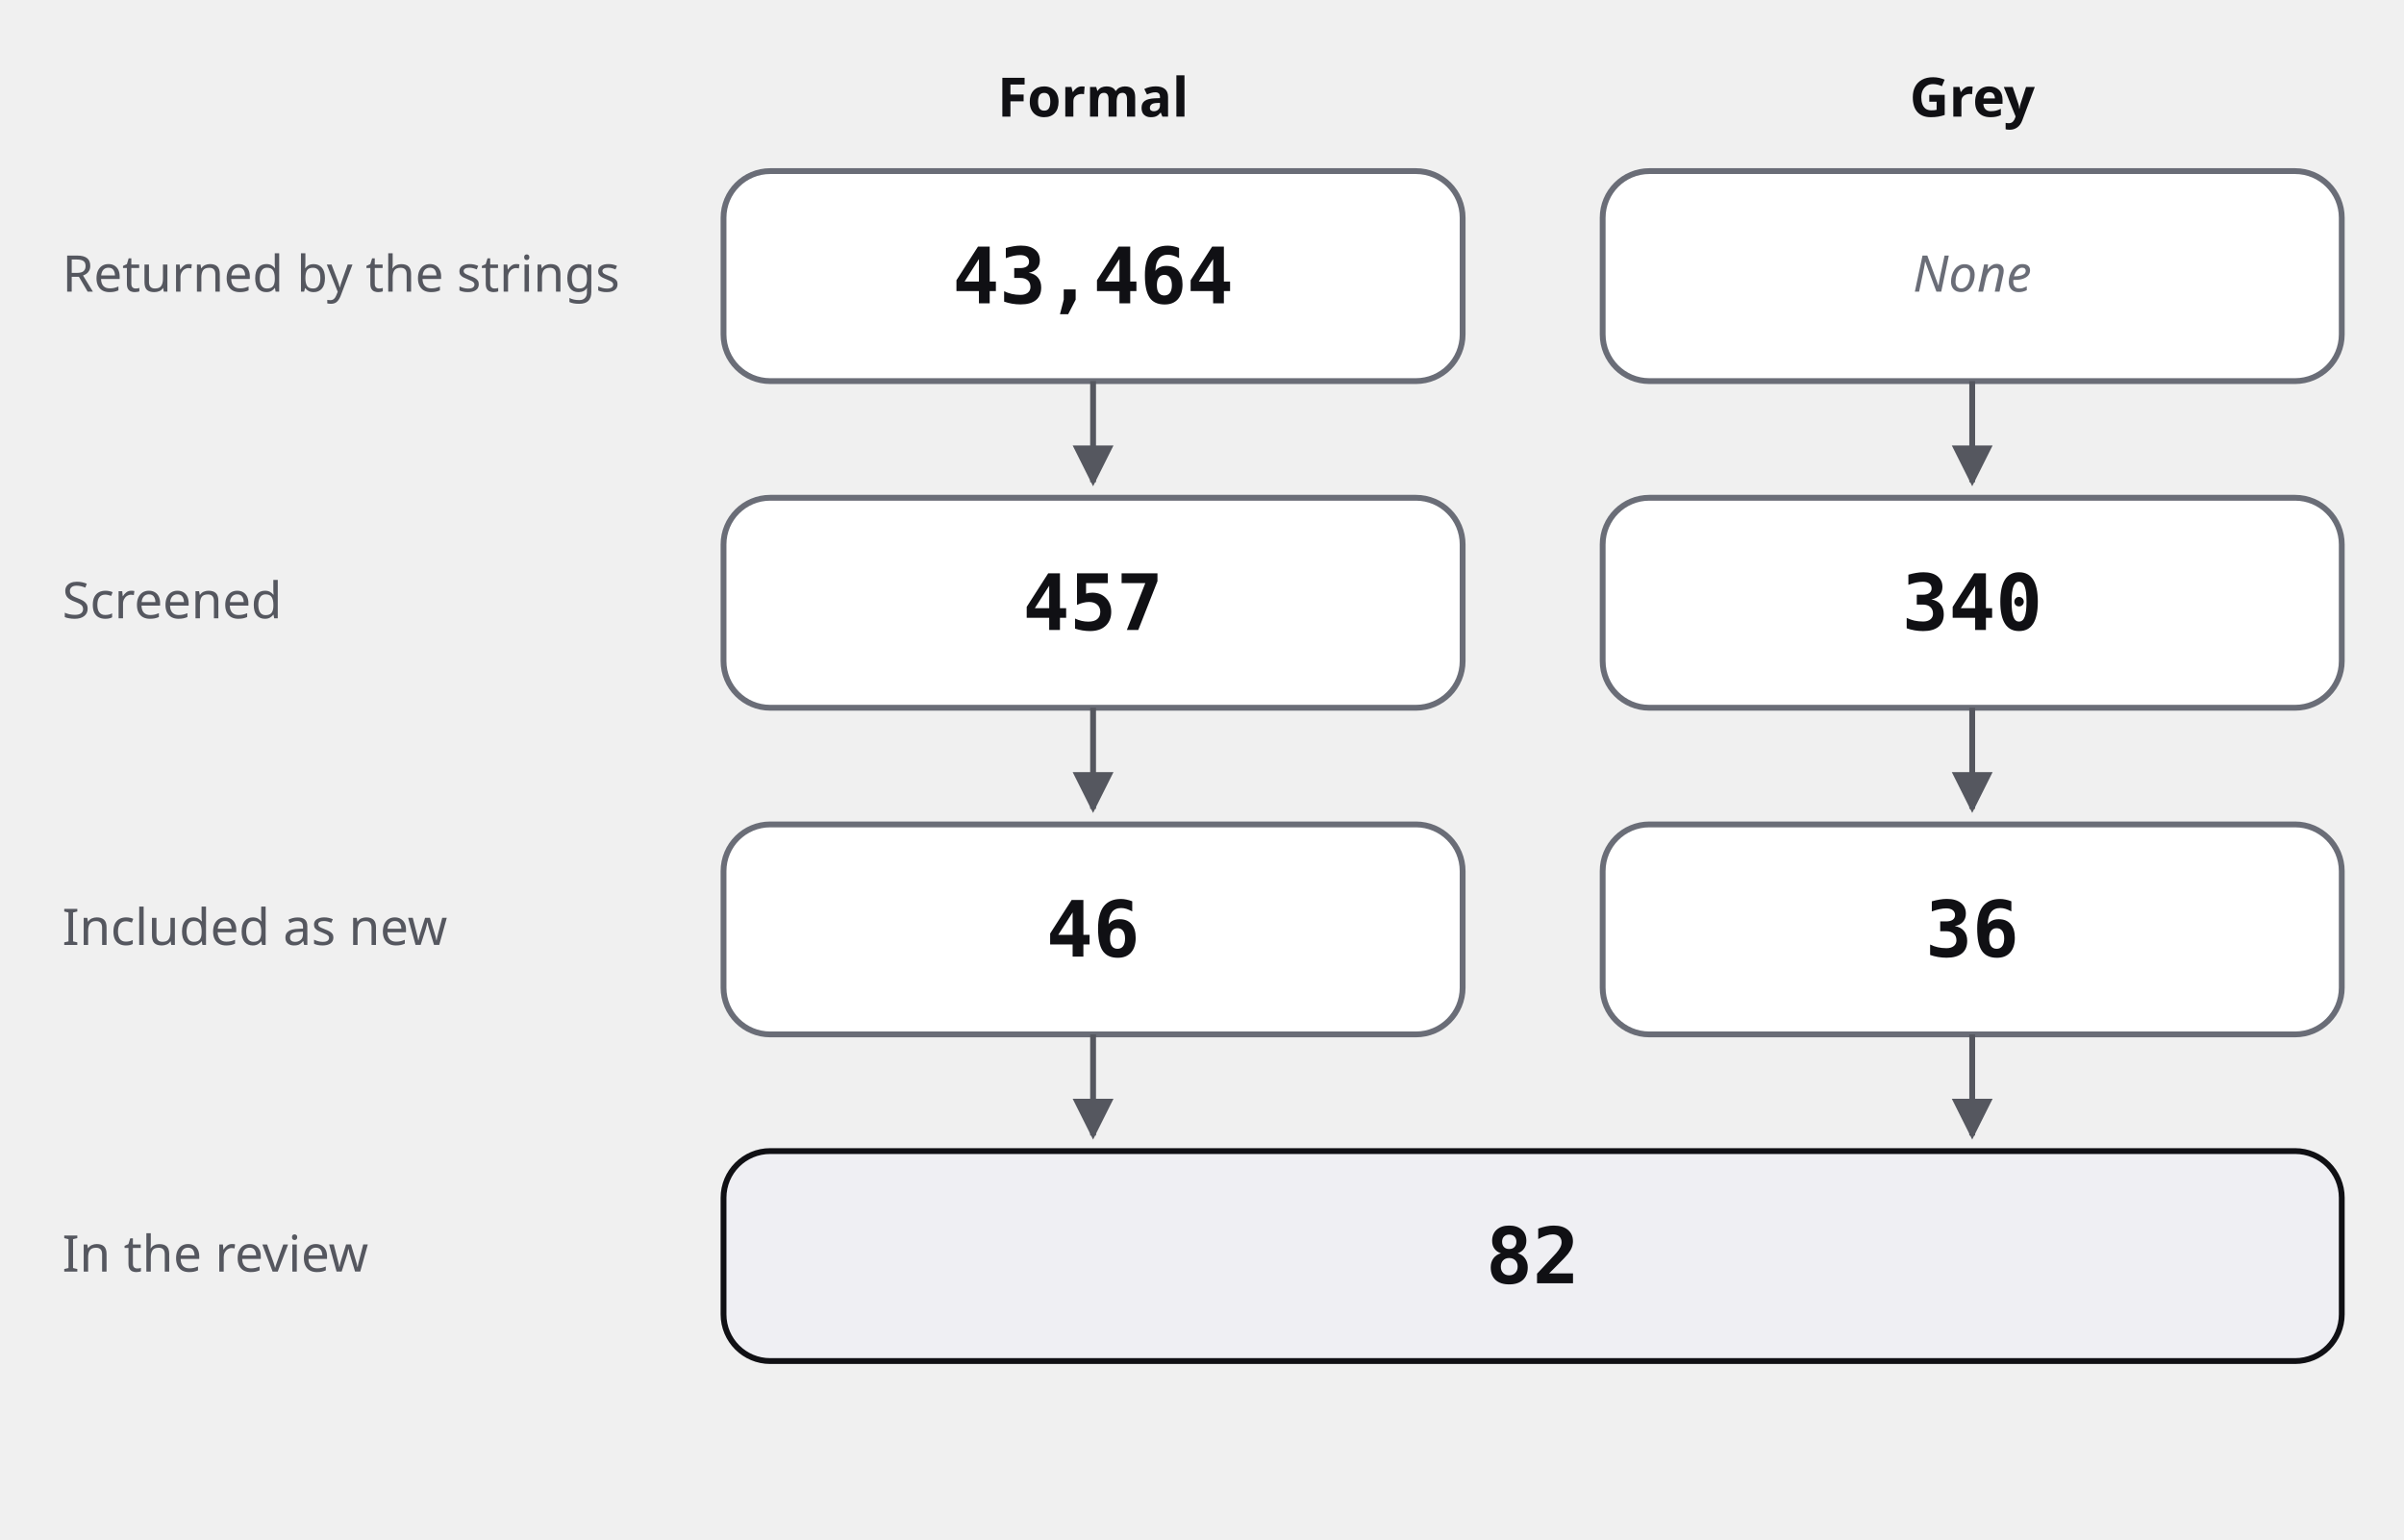
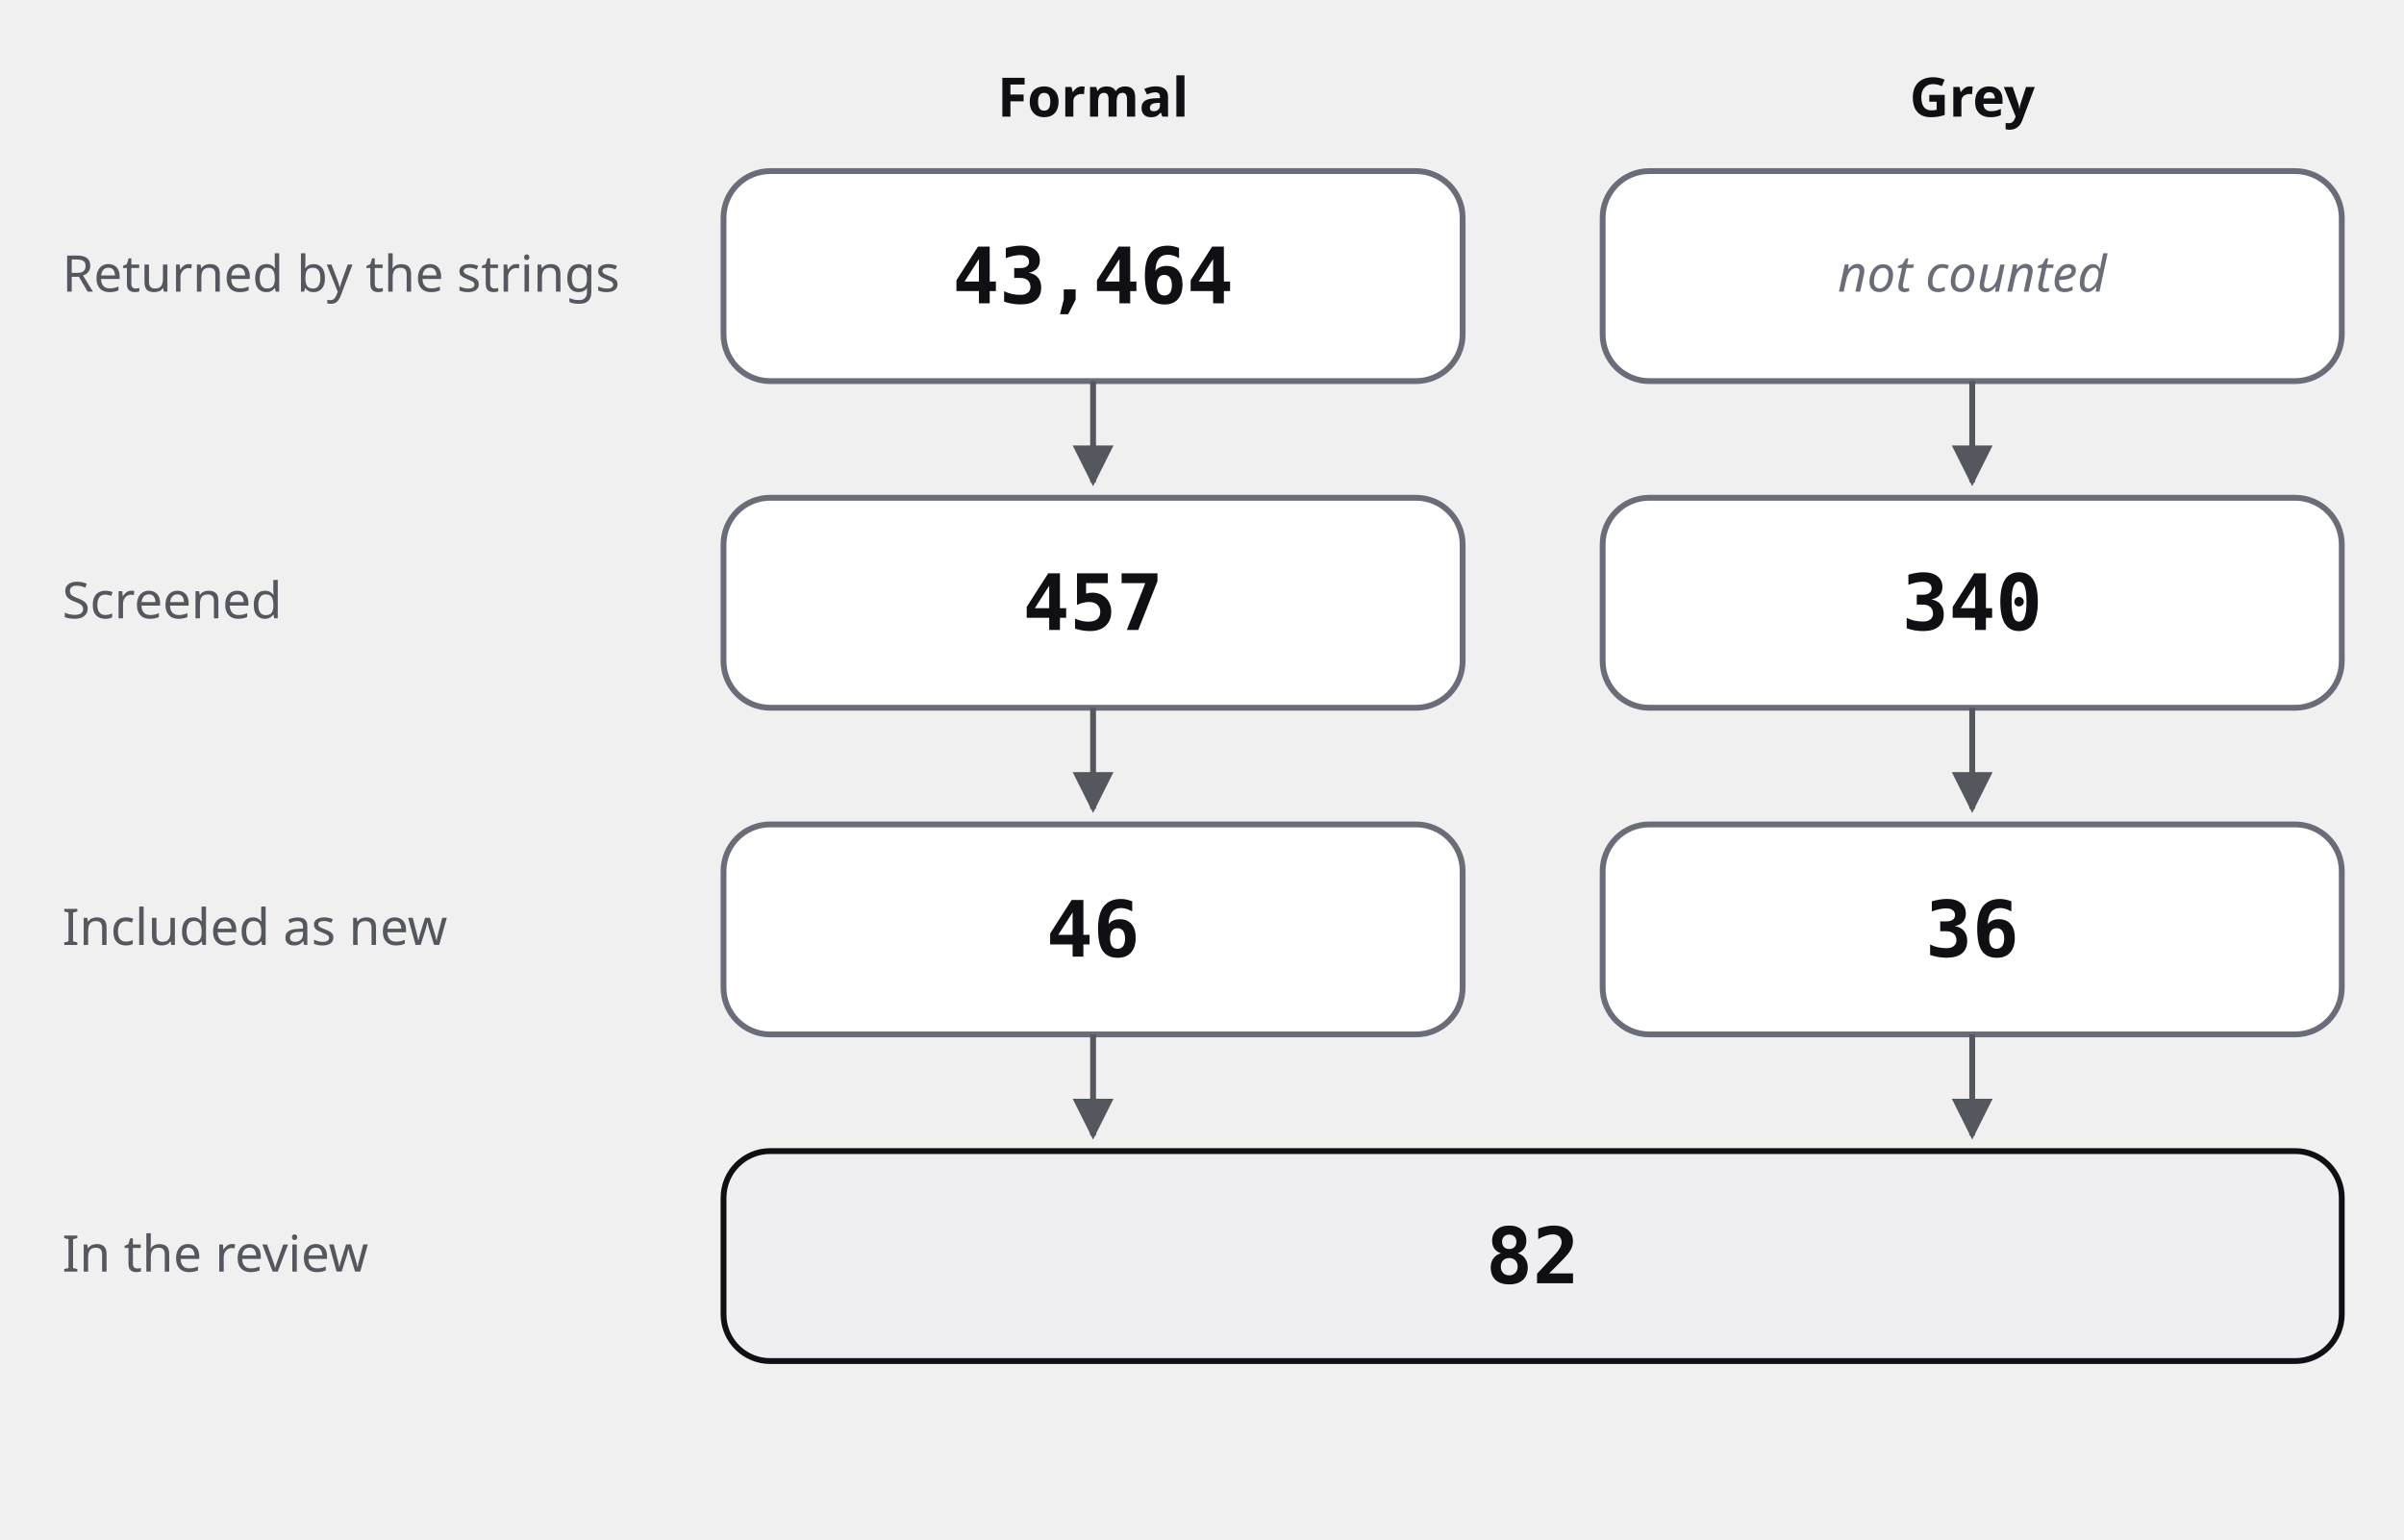
<svg xmlns="http://www.w3.org/2000/svg" viewBox="0 0 618 396" role="img" aria-labelledby="t d">
  <style>
  .box { fill: #FFFFFF; stroke: #6A6D77; stroke-width: 1.5; }
  .total { fill: #EFEFF3; stroke: #101014; stroke-width: 1.5; }
  .n { font: 600 20px 'JetBrains Mono', ui-monospace, monospace; fill: #101014; }
  .label { font: 400 13px Archivo, system-ui, sans-serif; fill: #55575F; }
  .na { font: italic 400 13px Archivo, system-ui, sans-serif; fill: #6A6D77; }
  .head { font: 600 14px Archivo, system-ui, sans-serif; fill: #101014; }
  .arrow { stroke: #55575F; stroke-width: 1.5; fill: none; marker-end: url(#tip); }
  #tip path { fill: #55575F; }
  @media (prefers-color-scheme: dark) {
    .box { fill: #1A1A20; stroke: #9A9CA4; }
    .total { fill: #26262E; stroke: #F7F7F9; }
    .n, .head { fill: #F7F7F9; }
    .label { fill: #B8BAC2; }
    .na { fill: #9A9CA4; }
    .arrow { stroke: #B8BAC2; }
    #tip path { fill: #B8BAC2; }
  }
</style>
  <defs>
    <marker id="tip" viewBox="0 0 10 10" refX="9" refY="5" markerWidth="7" markerHeight="7" orient="auto">
      <path d="M0,0 L10,5 L0,10 z" />
    </marker>
  </defs>
  <text class="head" x="281.0" y="30" text-anchor="middle">Formal</text>
  <text class="head" x="507.0" y="30" text-anchor="middle">Grey</text>
  <text class="label" x="16" y="75.0">Returned by the strings</text>
  <rect class="box" x="186" y="44" width="190" height="54" rx="12" />
  <text class="n" x="281.0" y="78.0" text-anchor="middle">43,464</text>
  <path class="arrow" d="M281.0,98 v26" />
  <rect class="box" x="412" y="44" width="190" height="54" rx="12" />
-   <text class="na" x="507.0" y="75.0" text-anchor="middle">None</text>
+   <text class="na" x="507.0" y="75.0" text-anchor="middle">not counted</text>
  <path class="arrow" d="M507.0,98 v26" />
  <text class="label" x="16" y="159.0">Screened</text>
  <rect class="box" x="186" y="128" width="190" height="54" rx="12" />
  <text class="n" x="281.0" y="162.0" text-anchor="middle">457</text>
  <path class="arrow" d="M281.0,182 v26" />
  <rect class="box" x="412" y="128" width="190" height="54" rx="12" />
  <text class="n" x="507.0" y="162.0" text-anchor="middle">340</text>
  <path class="arrow" d="M507.0,182 v26" />
  <text class="label" x="16" y="243.0">Included as new</text>
  <rect class="box" x="186" y="212" width="190" height="54" rx="12" />
  <text class="n" x="281.0" y="246.0" text-anchor="middle">46</text>
  <path class="arrow" d="M281.0,266 v26" />
  <rect class="box" x="412" y="212" width="190" height="54" rx="12" />
  <text class="n" x="507.0" y="246.0" text-anchor="middle">36</text>
  <path class="arrow" d="M507.0,266 v26" />
  <text class="label" x="16" y="327.0">In the review</text>
  <rect class="total" x="186" y="296" width="416" height="54" rx="12" />
  <text class="n" x="394.0" y="330.0" text-anchor="middle">82</text>
</svg>
